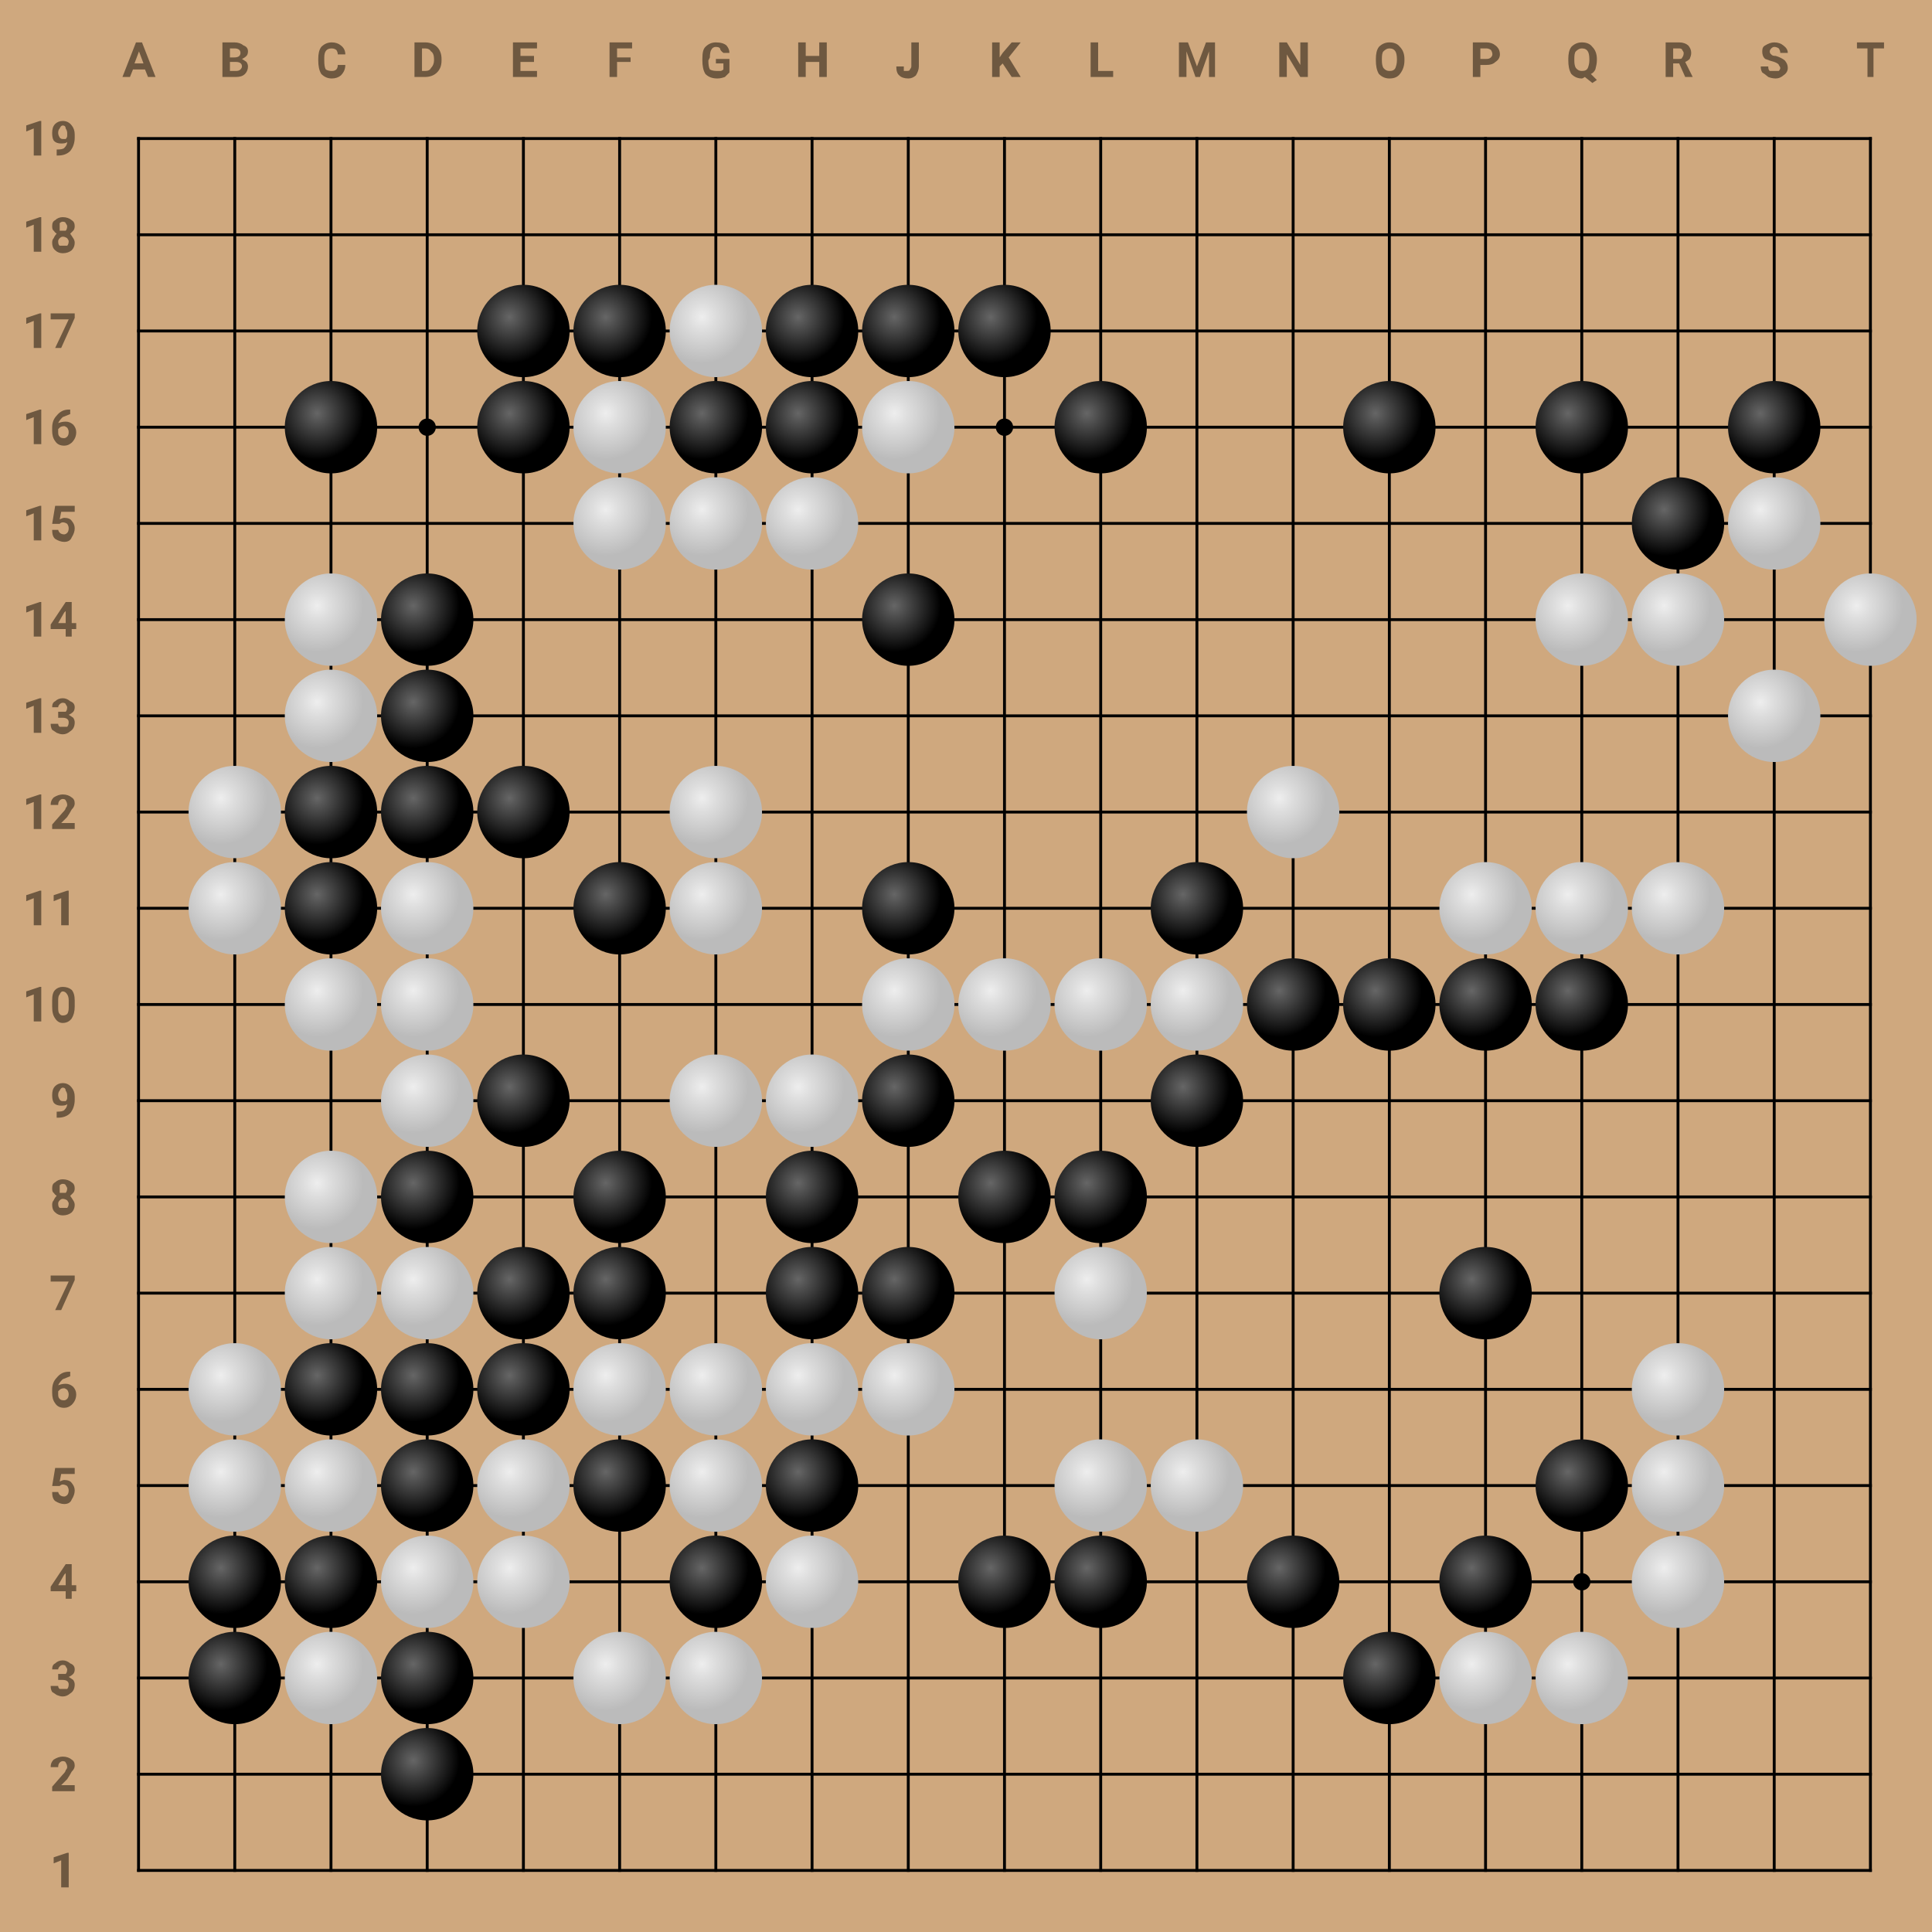
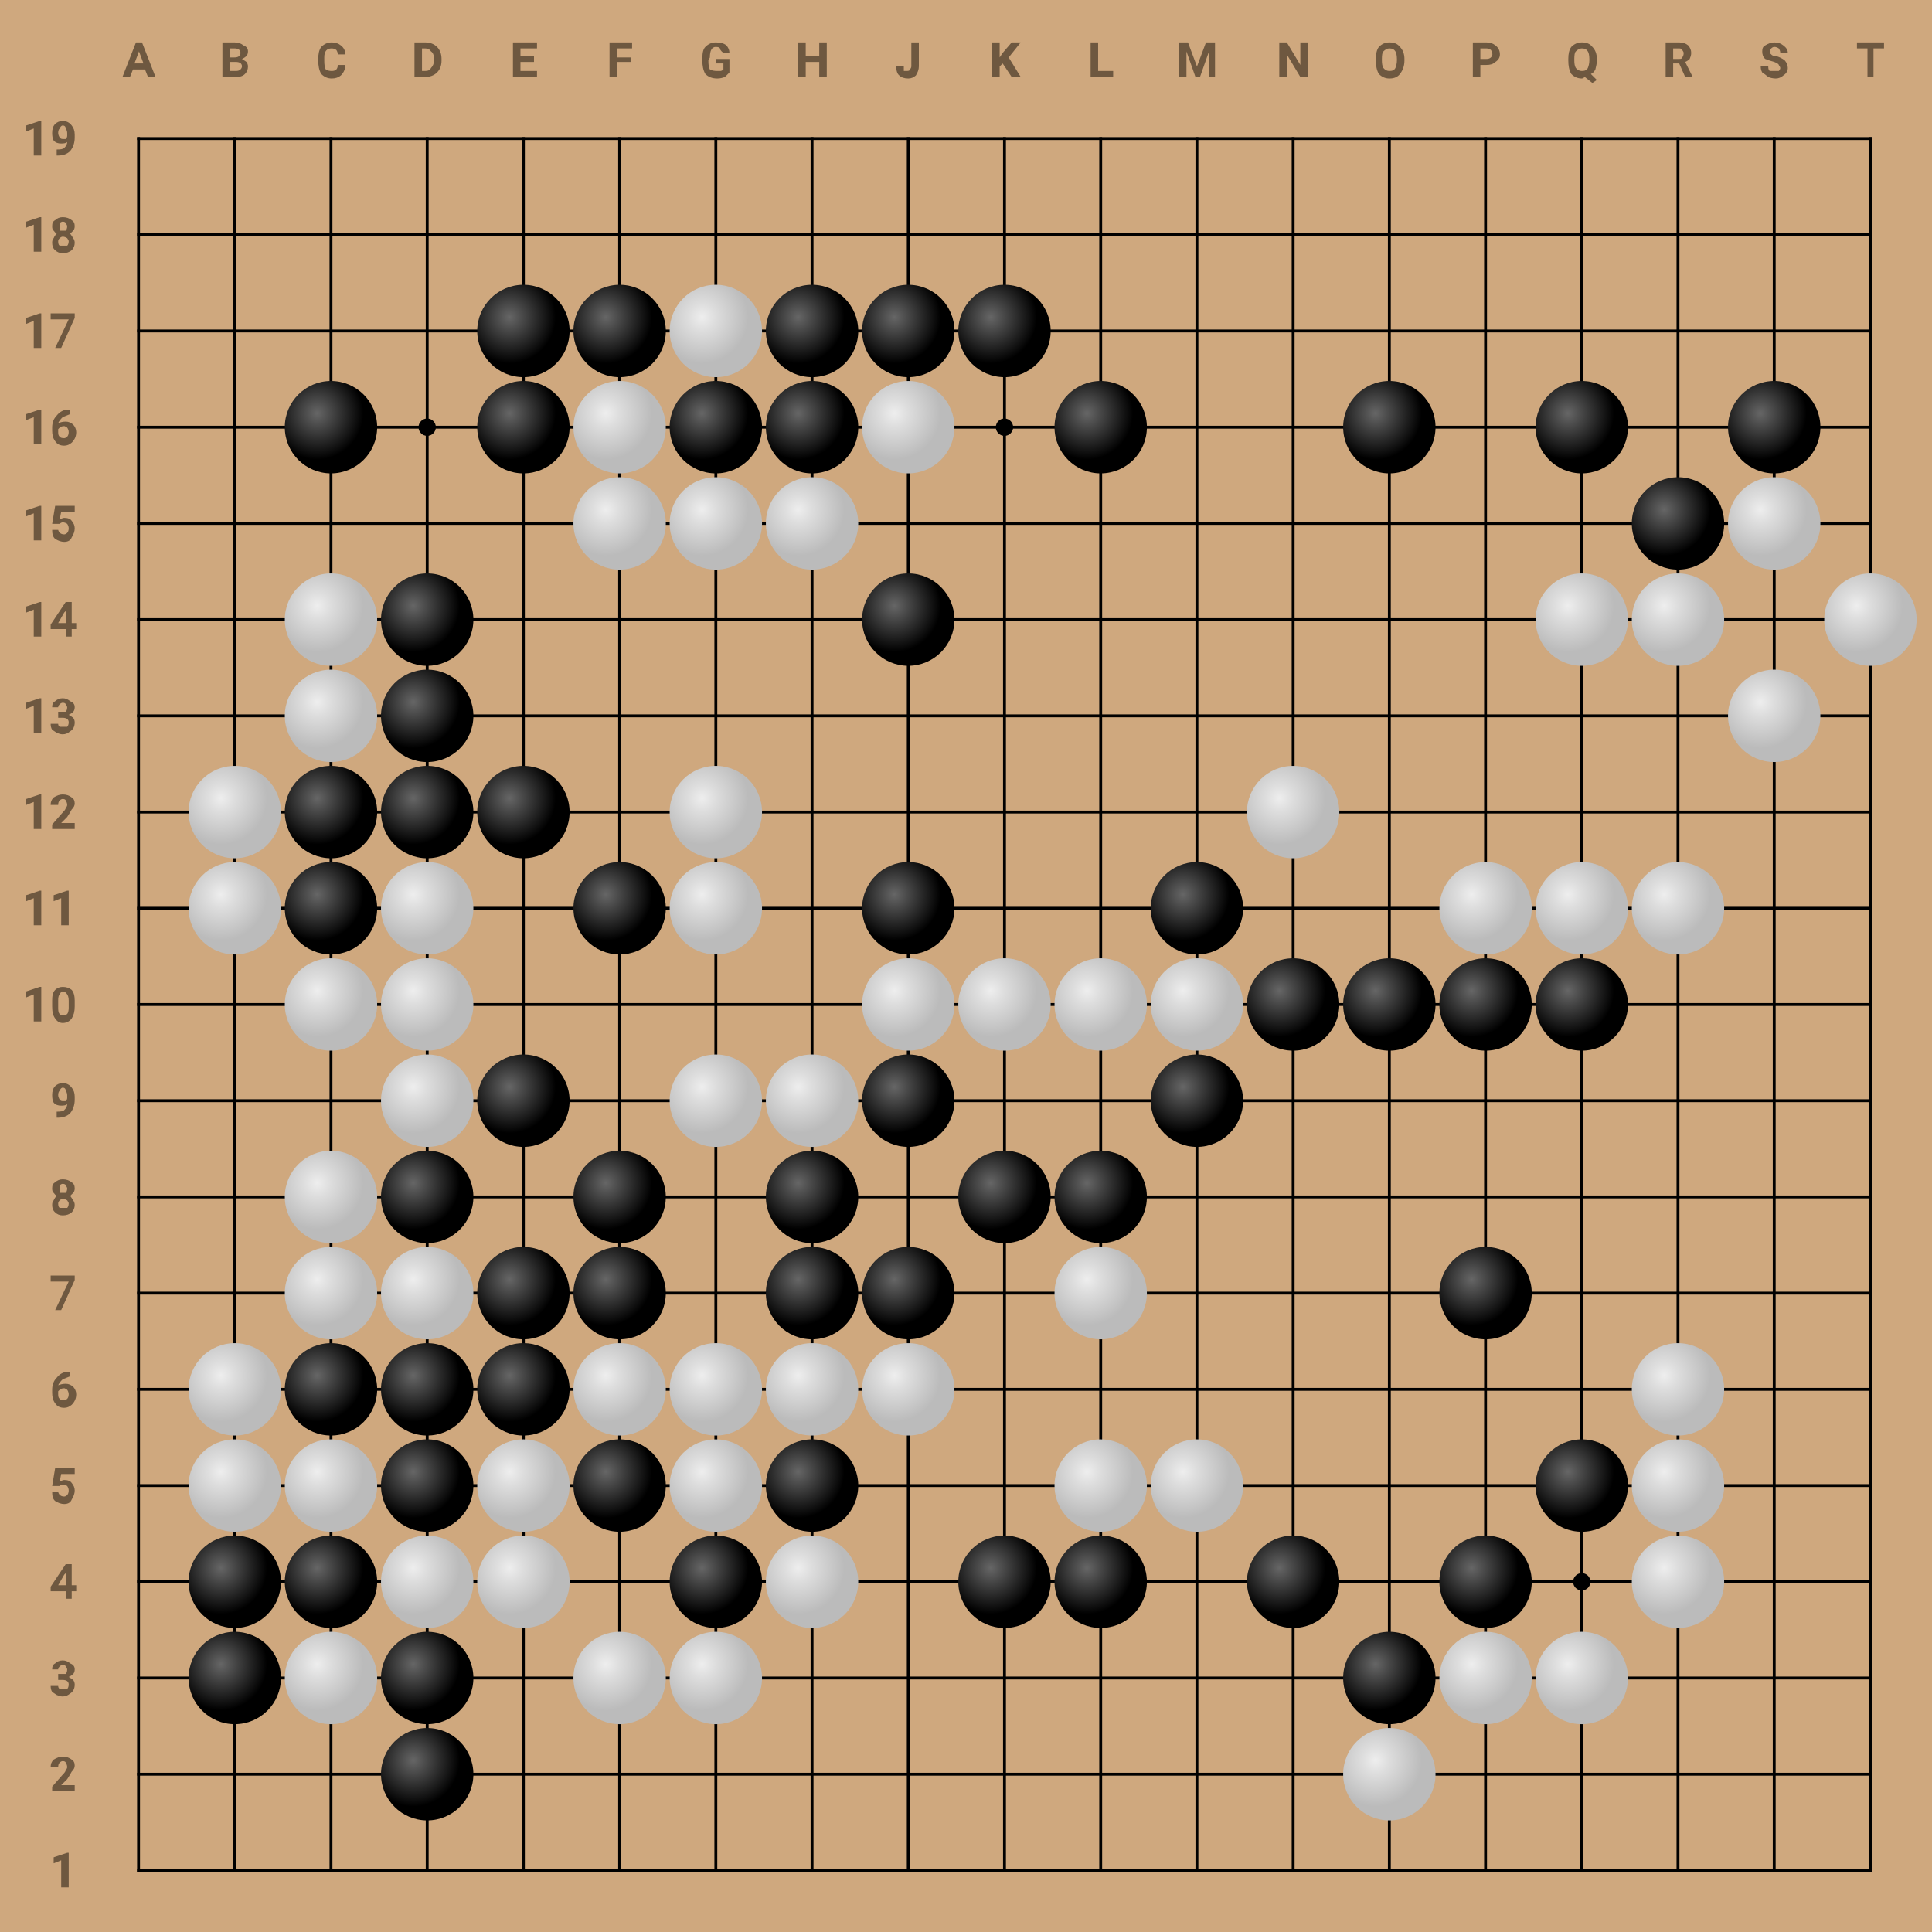
<svg xmlns="http://www.w3.org/2000/svg" font-family="Roboto" font-size="0.5" font-weight="700" viewBox="0 0 800 800" width="800">
  <defs>
    <clipPath id="board-clip">
      <rect height="19" width="19" x="-0.5" y="-0.5" />
    </clipPath>
    <marker id="linehead" markerHeight="4" markerWidth="4" refX="2" refY="2">
      <circle cx="2" cy="2" r="2" />
    </marker>
    <marker id="arrowhead" markerHeight="5" markerWidth="7" orient="auto" refX="7" refY="2.5">
      <polygon points="0 0, 7 2.5, 0 5" />
    </marker>
    <radialGradient cx="35%" cy="35%" id="black-stone-fill">
      <stop offset="0%" stop-color="#666" />
      <stop offset="100%" stop-color="black" />
    </radialGradient>
    <radialGradient cx="35%" cy="35%" id="white-stone-fill">
      <stop offset="0%" stop-color="#eee" />
      <stop offset="30%" stop-color="#ddd" />
      <stop offset="100%" stop-color="#bbb" />
    </radialGradient>
  </defs>
  <rect fill="#cfa87e" height="100%" width="100%" x="0" y="0" />
  <g id="diagram" transform="scale(39.84064, 39.84064)">
    <g id="board-view" transform="translate(1.44, 1.44)">
      <g clip-path="url(#board-clip)" id="goban">
        <g id="lines" stroke="black" stroke-linecap="square" stroke-width="0.03">
          <line x1="0" x2="0" y1="0" y2="18" />
          <line x1="1" x2="1" y1="0" y2="18" />
          <line x1="2" x2="2" y1="0" y2="18" />
          <line x1="3" x2="3" y1="0" y2="18" />
          <line x1="4" x2="4" y1="0" y2="18" />
          <line x1="5" x2="5" y1="0" y2="18" />
          <line x1="6" x2="6" y1="0" y2="18" />
          <line x1="7" x2="7" y1="0" y2="18" />
          <line x1="8" x2="8" y1="0" y2="18" />
          <line x1="9" x2="9" y1="0" y2="18" />
          <line x1="10" x2="10" y1="0" y2="18" />
          <line x1="11" x2="11" y1="0" y2="18" />
          <line x1="12" x2="12" y1="0" y2="18" />
          <line x1="13" x2="13" y1="0" y2="18" />
          <line x1="14" x2="14" y1="0" y2="18" />
          <line x1="15" x2="15" y1="0" y2="18" />
          <line x1="16" x2="16" y1="0" y2="18" />
          <line x1="17" x2="17" y1="0" y2="18" />
          <line x1="18" x2="18" y1="0" y2="18" />
          <line x1="0" x2="18" y1="0" y2="0" />
          <line x1="0" x2="18" y1="1" y2="1" />
          <line x1="0" x2="18" y1="2" y2="2" />
          <line x1="0" x2="18" y1="3" y2="3" />
          <line x1="0" x2="18" y1="4" y2="4" />
          <line x1="0" x2="18" y1="5" y2="5" />
          <line x1="0" x2="18" y1="6" y2="6" />
          <line x1="0" x2="18" y1="7" y2="7" />
          <line x1="0" x2="18" y1="8" y2="8" />
          <line x1="0" x2="18" y1="9" y2="9" />
          <line x1="0" x2="18" y1="10" y2="10" />
          <line x1="0" x2="18" y1="11" y2="11" />
          <line x1="0" x2="18" y1="12" y2="12" />
          <line x1="0" x2="18" y1="13" y2="13" />
          <line x1="0" x2="18" y1="14" y2="14" />
          <line x1="0" x2="18" y1="15" y2="15" />
          <line x1="0" x2="18" y1="16" y2="16" />
          <line x1="0" x2="18" y1="17" y2="17" />
          <line x1="0" x2="18" y1="18" y2="18" />
          <g fill="black" id="hoshi" stroke="none">
            <circle cx="3" cy="3" r="0.09" />
            <circle cx="3" cy="9" r="0.09" />
            <circle cx="3" cy="15" r="0.09" />
            <circle cx="9" cy="3" r="0.09" />
            <circle cx="9" cy="9" r="0.09" />
            <circle cx="9" cy="15" r="0.09" />
            <circle cx="15" cy="3" r="0.09" />
            <circle cx="15" cy="9" r="0.09" />
            <circle cx="15" cy="15" r="0.09" />
          </g>
        </g>
        <g id="stones" stroke="none">
          <circle cx="4" cy="2" fill="url(#black-stone-fill)" r="0.48" />
          <circle cx="5" cy="2" fill="url(#black-stone-fill)" r="0.48" />
          <circle cx="6" cy="2" fill="url(#white-stone-fill)" r="0.48" />
          <circle cx="7" cy="2" fill="url(#black-stone-fill)" r="0.48" />
          <circle cx="8" cy="2" fill="url(#black-stone-fill)" r="0.48" />
          <circle cx="9" cy="2" fill="url(#black-stone-fill)" r="0.48" />
          <circle cx="2" cy="3" fill="url(#black-stone-fill)" r="0.48" />
          <circle cx="4" cy="3" fill="url(#black-stone-fill)" r="0.48" />
          <circle cx="5" cy="3" fill="url(#white-stone-fill)" r="0.48" />
          <circle cx="6" cy="3" fill="url(#black-stone-fill)" r="0.48" />
          <circle cx="7" cy="3" fill="url(#black-stone-fill)" r="0.48" />
          <circle cx="8" cy="3" fill="url(#white-stone-fill)" r="0.48" />
          <circle cx="10" cy="3" fill="url(#black-stone-fill)" r="0.48" />
          <circle cx="13" cy="3" fill="url(#black-stone-fill)" r="0.48" />
          <circle cx="15" cy="3" fill="url(#black-stone-fill)" r="0.48" />
          <circle cx="17" cy="3" fill="url(#black-stone-fill)" r="0.48" />
          <circle cx="5" cy="4" fill="url(#white-stone-fill)" r="0.48" />
          <circle cx="6" cy="4" fill="url(#white-stone-fill)" r="0.48" />
          <circle cx="7" cy="4" fill="url(#white-stone-fill)" r="0.48" />
          <circle cx="16" cy="4" fill="url(#black-stone-fill)" r="0.48" />
          <circle cx="17" cy="4" fill="url(#white-stone-fill)" r="0.48" />
          <circle cx="2" cy="5" fill="url(#white-stone-fill)" r="0.48" />
          <circle cx="3" cy="5" fill="url(#black-stone-fill)" r="0.48" />
          <circle cx="8" cy="5" fill="url(#black-stone-fill)" r="0.48" />
          <circle cx="15" cy="5" fill="url(#white-stone-fill)" r="0.48" />
          <circle cx="16" cy="5" fill="url(#white-stone-fill)" r="0.48" />
          <circle cx="18" cy="5" fill="url(#white-stone-fill)" r="0.48" />
          <circle cx="2" cy="6" fill="url(#white-stone-fill)" r="0.48" />
          <circle cx="3" cy="6" fill="url(#black-stone-fill)" r="0.48" />
          <circle cx="17" cy="6" fill="url(#white-stone-fill)" r="0.48" />
          <circle cx="1" cy="7" fill="url(#white-stone-fill)" r="0.48" />
          <circle cx="2" cy="7" fill="url(#black-stone-fill)" r="0.48" />
          <circle cx="3" cy="7" fill="url(#black-stone-fill)" r="0.48" />
          <circle cx="4" cy="7" fill="url(#black-stone-fill)" r="0.48" />
          <circle cx="6" cy="7" fill="url(#white-stone-fill)" r="0.48" />
          <circle cx="12" cy="7" fill="url(#white-stone-fill)" r="0.48" />
          <circle cx="1" cy="8" fill="url(#white-stone-fill)" r="0.48" />
          <circle cx="2" cy="8" fill="url(#black-stone-fill)" r="0.48" />
          <circle cx="3" cy="8" fill="url(#white-stone-fill)" r="0.48" />
          <circle cx="5" cy="8" fill="url(#black-stone-fill)" r="0.48" />
          <circle cx="6" cy="8" fill="url(#white-stone-fill)" r="0.48" />
          <circle cx="8" cy="8" fill="url(#black-stone-fill)" r="0.48" />
          <circle cx="11" cy="8" fill="url(#black-stone-fill)" r="0.48" />
          <circle cx="14" cy="8" fill="url(#white-stone-fill)" r="0.48" />
          <circle cx="15" cy="8" fill="url(#white-stone-fill)" r="0.48" />
          <circle cx="16" cy="8" fill="url(#white-stone-fill)" r="0.48" />
          <circle cx="2" cy="9" fill="url(#white-stone-fill)" r="0.48" />
          <circle cx="3" cy="9" fill="url(#white-stone-fill)" r="0.48" />
          <circle cx="8" cy="9" fill="url(#white-stone-fill)" r="0.48" />
          <circle cx="9" cy="9" fill="url(#white-stone-fill)" r="0.48" />
          <circle cx="10" cy="9" fill="url(#white-stone-fill)" r="0.48" />
          <circle cx="11" cy="9" fill="url(#white-stone-fill)" r="0.48" />
          <circle cx="12" cy="9" fill="url(#black-stone-fill)" r="0.48" />
          <circle cx="13" cy="9" fill="url(#black-stone-fill)" r="0.48" />
          <circle cx="14" cy="9" fill="url(#black-stone-fill)" r="0.48" />
          <circle cx="15" cy="9" fill="url(#black-stone-fill)" r="0.48" />
          <circle cx="3" cy="10" fill="url(#white-stone-fill)" r="0.48" />
          <circle cx="4" cy="10" fill="url(#black-stone-fill)" r="0.48" />
          <circle cx="6" cy="10" fill="url(#white-stone-fill)" r="0.48" />
          <circle cx="7" cy="10" fill="url(#white-stone-fill)" r="0.48" />
          <circle cx="8" cy="10" fill="url(#black-stone-fill)" r="0.48" />
          <circle cx="11" cy="10" fill="url(#black-stone-fill)" r="0.48" />
          <circle cx="2" cy="11" fill="url(#white-stone-fill)" r="0.48" />
          <circle cx="3" cy="11" fill="url(#black-stone-fill)" r="0.48" />
          <circle cx="5" cy="11" fill="url(#black-stone-fill)" r="0.48" />
          <circle cx="7" cy="11" fill="url(#black-stone-fill)" r="0.48" />
          <circle cx="9" cy="11" fill="url(#black-stone-fill)" r="0.48" />
          <circle cx="10" cy="11" fill="url(#black-stone-fill)" r="0.48" />
          <circle cx="2" cy="12" fill="url(#white-stone-fill)" r="0.48" />
          <circle cx="3" cy="12" fill="url(#white-stone-fill)" r="0.48" />
          <circle cx="4" cy="12" fill="url(#black-stone-fill)" r="0.48" />
          <circle cx="5" cy="12" fill="url(#black-stone-fill)" r="0.48" />
          <circle cx="7" cy="12" fill="url(#black-stone-fill)" r="0.48" />
          <circle cx="8" cy="12" fill="url(#black-stone-fill)" r="0.48" />
          <circle cx="10" cy="12" fill="url(#white-stone-fill)" r="0.48" />
          <circle cx="14" cy="12" fill="url(#black-stone-fill)" r="0.48" />
          <circle cx="1" cy="13" fill="url(#white-stone-fill)" r="0.48" />
          <circle cx="2" cy="13" fill="url(#black-stone-fill)" r="0.48" />
          <circle cx="3" cy="13" fill="url(#black-stone-fill)" r="0.48" />
          <circle cx="4" cy="13" fill="url(#black-stone-fill)" r="0.48" />
          <circle cx="5" cy="13" fill="url(#white-stone-fill)" r="0.48" />
          <circle cx="6" cy="13" fill="url(#white-stone-fill)" r="0.48" />
          <circle cx="7" cy="13" fill="url(#white-stone-fill)" r="0.48" />
          <circle cx="8" cy="13" fill="url(#white-stone-fill)" r="0.48" />
          <circle cx="16" cy="13" fill="url(#white-stone-fill)" r="0.48" />
          <circle cx="1" cy="14" fill="url(#white-stone-fill)" r="0.48" />
          <circle cx="2" cy="14" fill="url(#white-stone-fill)" r="0.48" />
          <circle cx="3" cy="14" fill="url(#black-stone-fill)" r="0.48" />
          <circle cx="4" cy="14" fill="url(#white-stone-fill)" r="0.48" />
          <circle cx="5" cy="14" fill="url(#black-stone-fill)" r="0.48" />
          <circle cx="6" cy="14" fill="url(#white-stone-fill)" r="0.48" />
          <circle cx="7" cy="14" fill="url(#black-stone-fill)" r="0.48" />
          <circle cx="10" cy="14" fill="url(#white-stone-fill)" r="0.48" />
          <circle cx="11" cy="14" fill="url(#white-stone-fill)" r="0.48" />
          <circle cx="15" cy="14" fill="url(#black-stone-fill)" r="0.48" />
          <circle cx="16" cy="14" fill="url(#white-stone-fill)" r="0.48" />
          <circle cx="1" cy="15" fill="url(#black-stone-fill)" r="0.48" />
          <circle cx="2" cy="15" fill="url(#black-stone-fill)" r="0.48" />
          <circle cx="3" cy="15" fill="url(#white-stone-fill)" r="0.48" />
          <circle cx="4" cy="15" fill="url(#white-stone-fill)" r="0.48" />
          <circle cx="6" cy="15" fill="url(#black-stone-fill)" r="0.48" />
          <circle cx="7" cy="15" fill="url(#white-stone-fill)" r="0.48" />
          <circle cx="9" cy="15" fill="url(#black-stone-fill)" r="0.48" />
          <circle cx="10" cy="15" fill="url(#black-stone-fill)" r="0.48" />
          <circle cx="12" cy="15" fill="url(#black-stone-fill)" r="0.48" />
          <circle cx="14" cy="15" fill="url(#black-stone-fill)" r="0.48" />
          <circle cx="16" cy="15" fill="url(#white-stone-fill)" r="0.48" />
          <circle cx="1" cy="16" fill="url(#black-stone-fill)" r="0.48" />
          <circle cx="2" cy="16" fill="url(#white-stone-fill)" r="0.48" />
          <circle cx="3" cy="16" fill="url(#black-stone-fill)" r="0.48" />
          <circle cx="5" cy="16" fill="url(#white-stone-fill)" r="0.48" />
          <circle cx="6" cy="16" fill="url(#white-stone-fill)" r="0.48" />
          <circle cx="13" cy="16" fill="url(#black-stone-fill)" r="0.48" />
          <circle cx="14" cy="16" fill="url(#white-stone-fill)" r="0.48" />
          <circle cx="15" cy="16" fill="url(#white-stone-fill)" r="0.48" />
          <circle cx="3" cy="17" fill="url(#black-stone-fill)" r="0.48" />
+           <circle cx="13" cy="17" fill="url(#white-stone-fill)" r="0.48" />
        </g>
        <g id="markup-marks" />
        <g id="markup-triangles" />
        <g id="markup-circles" />
        <g id="markup-squares" />
        <g id="markup-selected" />
        <g id="markup-dimmed" />
        <g id="markup-labels" />
        <g id="markup-lines" marker-end="url(#linehead)" marker-start="url(#linehead)" stroke="black" stroke-width="0.03" />
        <g id="markup-arrows" marker-end="url(#arrowhead)" stroke="black" stroke-width="0.03" />
      </g>
    </g>
    <g fill="#6e5840" id="board-labels" transform="translate(0.8, 0.8)">
      <g text-anchor="middle">
        <text x="0.64" y="0.0">A</text>
        <text x="1.64" y="0.0">B</text>
        <text x="2.64" y="0.0">C</text>
        <text x="3.64" y="0.0">D</text>
        <text x="4.64" y="0.0">E</text>
        <text x="5.64" y="0.0">F</text>
        <text x="6.64" y="0.0">G</text>
        <text x="7.64" y="0.0">H</text>
        <text x="8.64" y="0.0">J</text>
        <text x="9.64" y="0.0">K</text>
        <text x="10.64" y="0.0">L</text>
        <text x="11.64" y="0.0">M</text>
        <text x="12.64" y="0.0">N</text>
        <text x="13.64" y="0.0">O</text>
        <text x="14.64" y="0.0">P</text>
        <text x="15.64" y="0.0">Q</text>
        <text x="16.64" y="0.0">R</text>
        <text x="17.64" y="0.0">S</text>
        <text x="18.64" y="0.0">T</text>
      </g>
      <g text-anchor="end">
        <text dy="0.35em" x="0.0" y="18.64">1</text>
        <text dy="0.35em" x="0.0" y="17.64">2</text>
        <text dy="0.35em" x="0.0" y="16.64">3</text>
        <text dy="0.35em" x="0.0" y="15.64">4</text>
        <text dy="0.35em" x="0.0" y="14.64">5</text>
        <text dy="0.35em" x="0.0" y="13.64">6</text>
        <text dy="0.35em" x="0.0" y="12.64">7</text>
        <text dy="0.35em" x="0.0" y="11.64">8</text>
        <text dy="0.35em" x="0.0" y="10.64">9</text>
        <text dy="0.35em" x="0.0" y="9.64">10</text>
        <text dy="0.35em" x="0.0" y="8.64">11</text>
        <text dy="0.35em" x="0.0" y="7.64">12</text>
        <text dy="0.35em" x="0.0" y="6.64">13</text>
        <text dy="0.35em" x="0.0" y="5.64">14</text>
        <text dy="0.35em" x="0.0" y="4.64">15</text>
        <text dy="0.35em" x="0.0" y="3.64">16</text>
        <text dy="0.35em" x="0.0" y="2.64">17</text>
        <text dy="0.35em" x="0.0" y="1.64">18</text>
        <text dy="0.35em" x="0.0" y="0.64">19</text>
      </g>
    </g>
  </g>
</svg>
